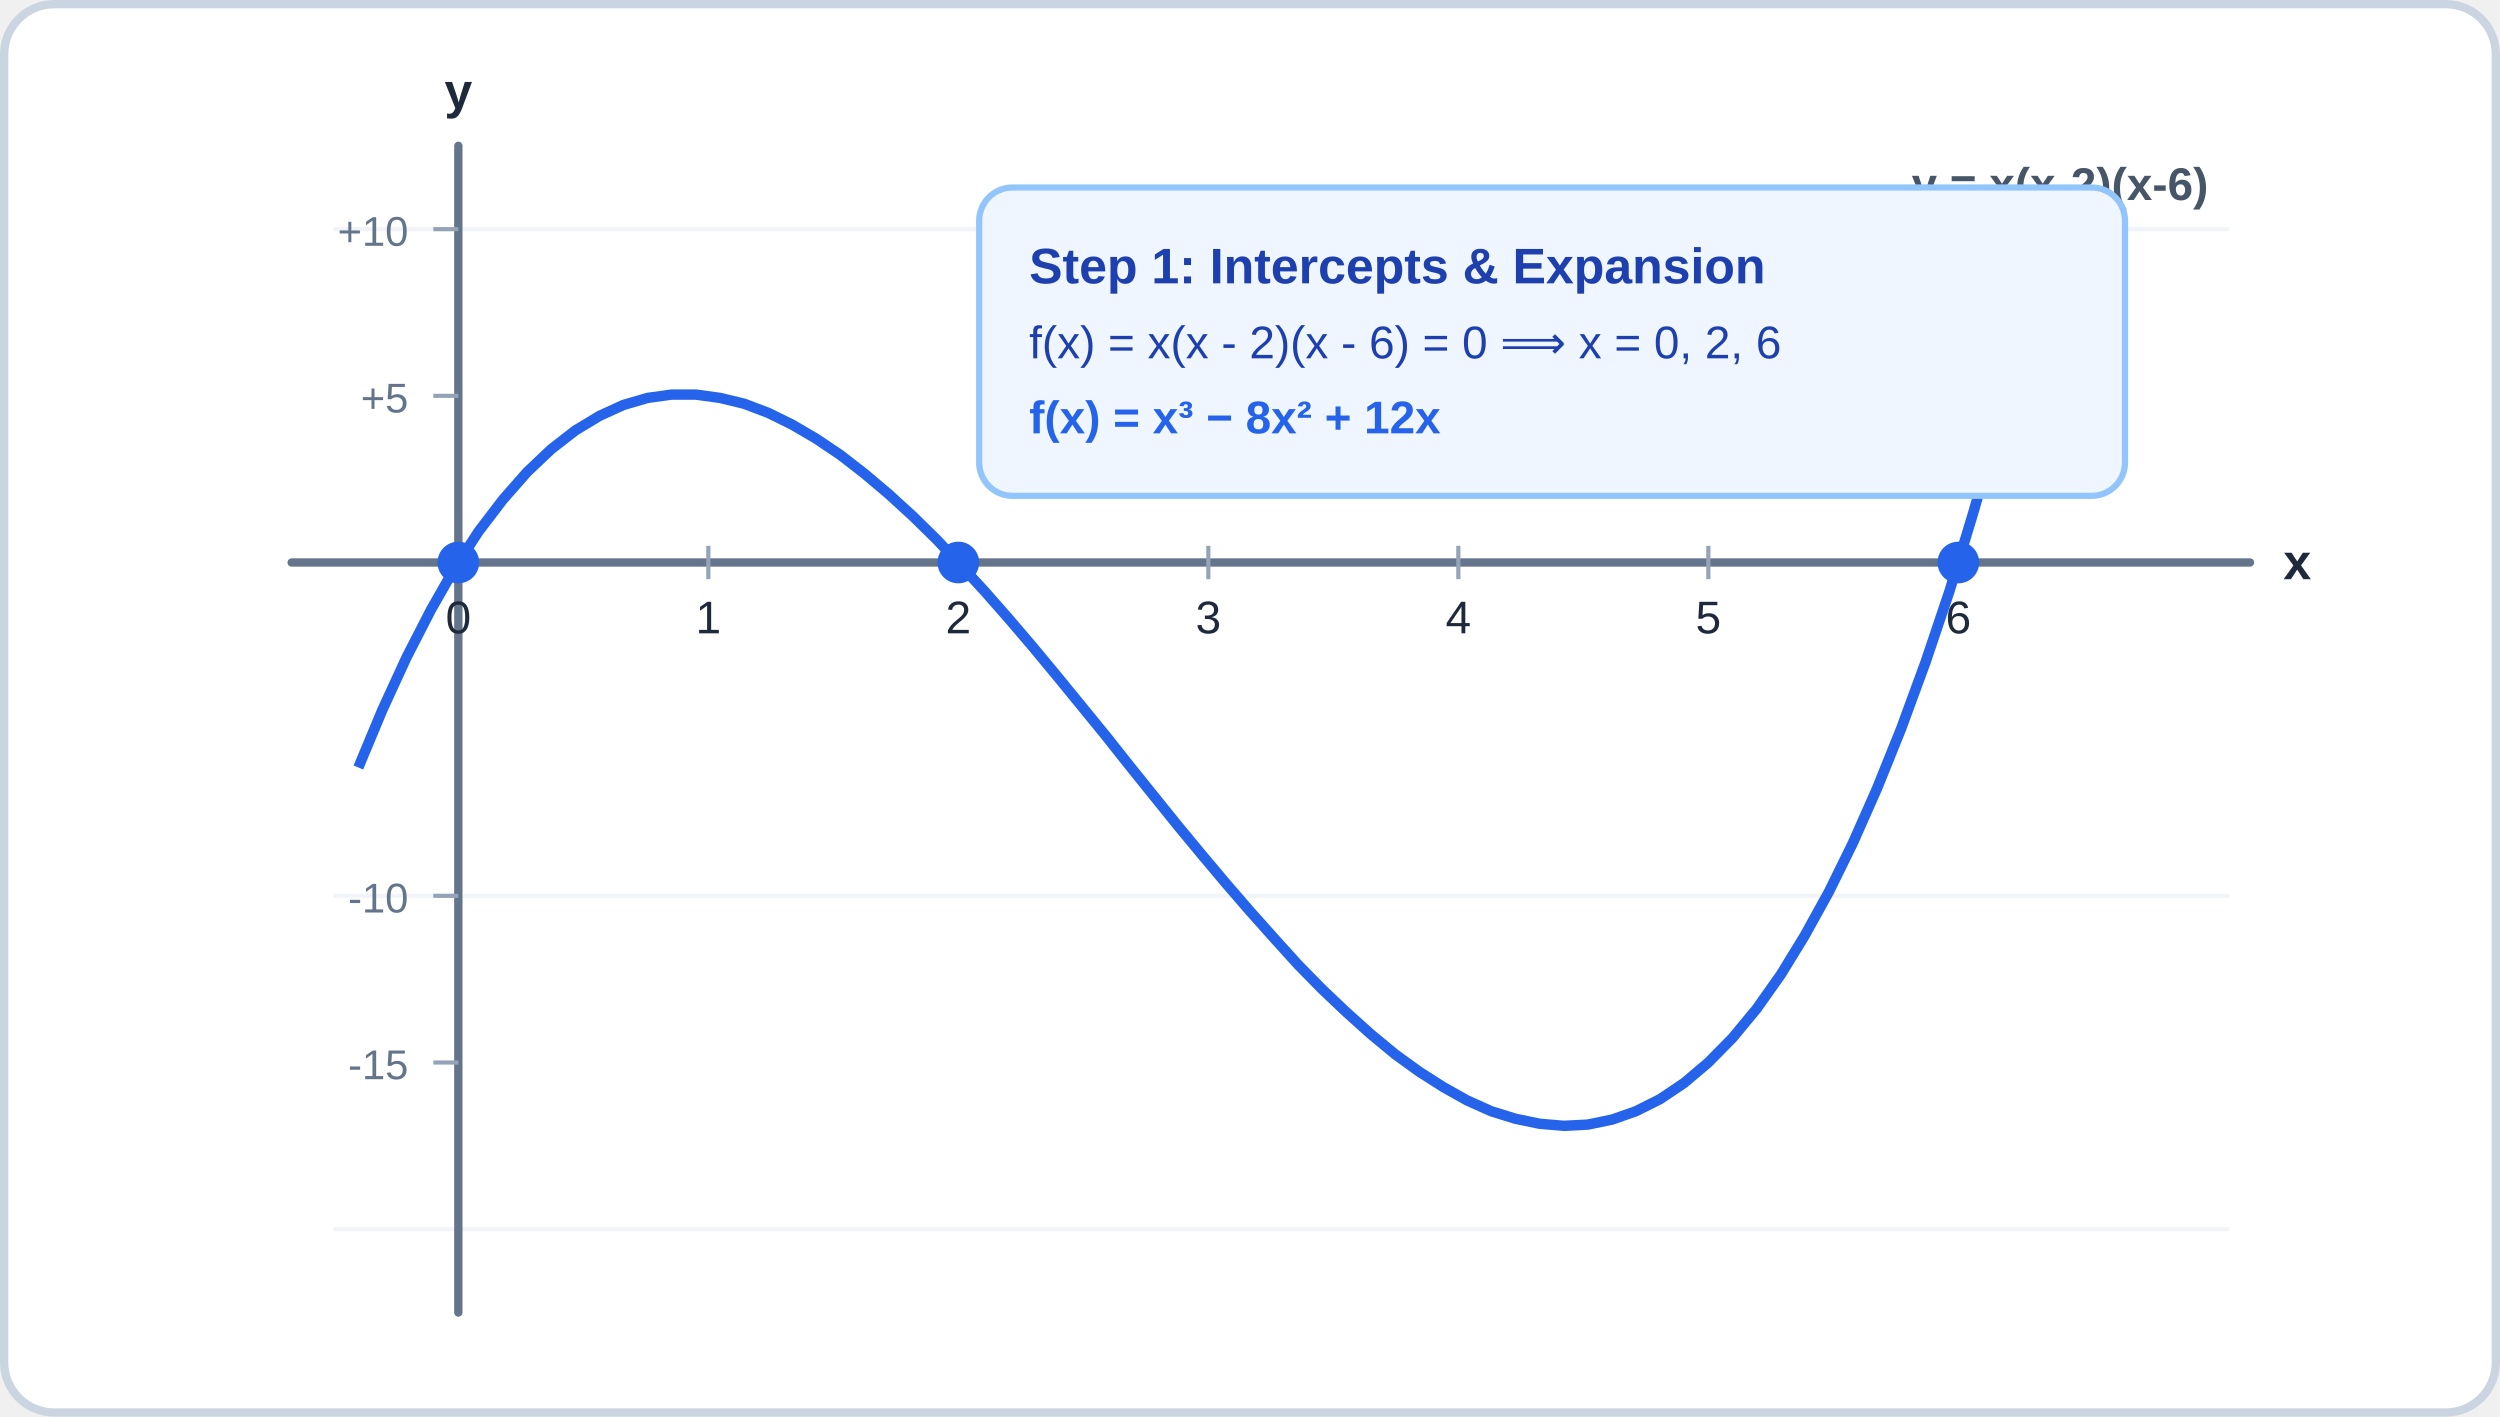
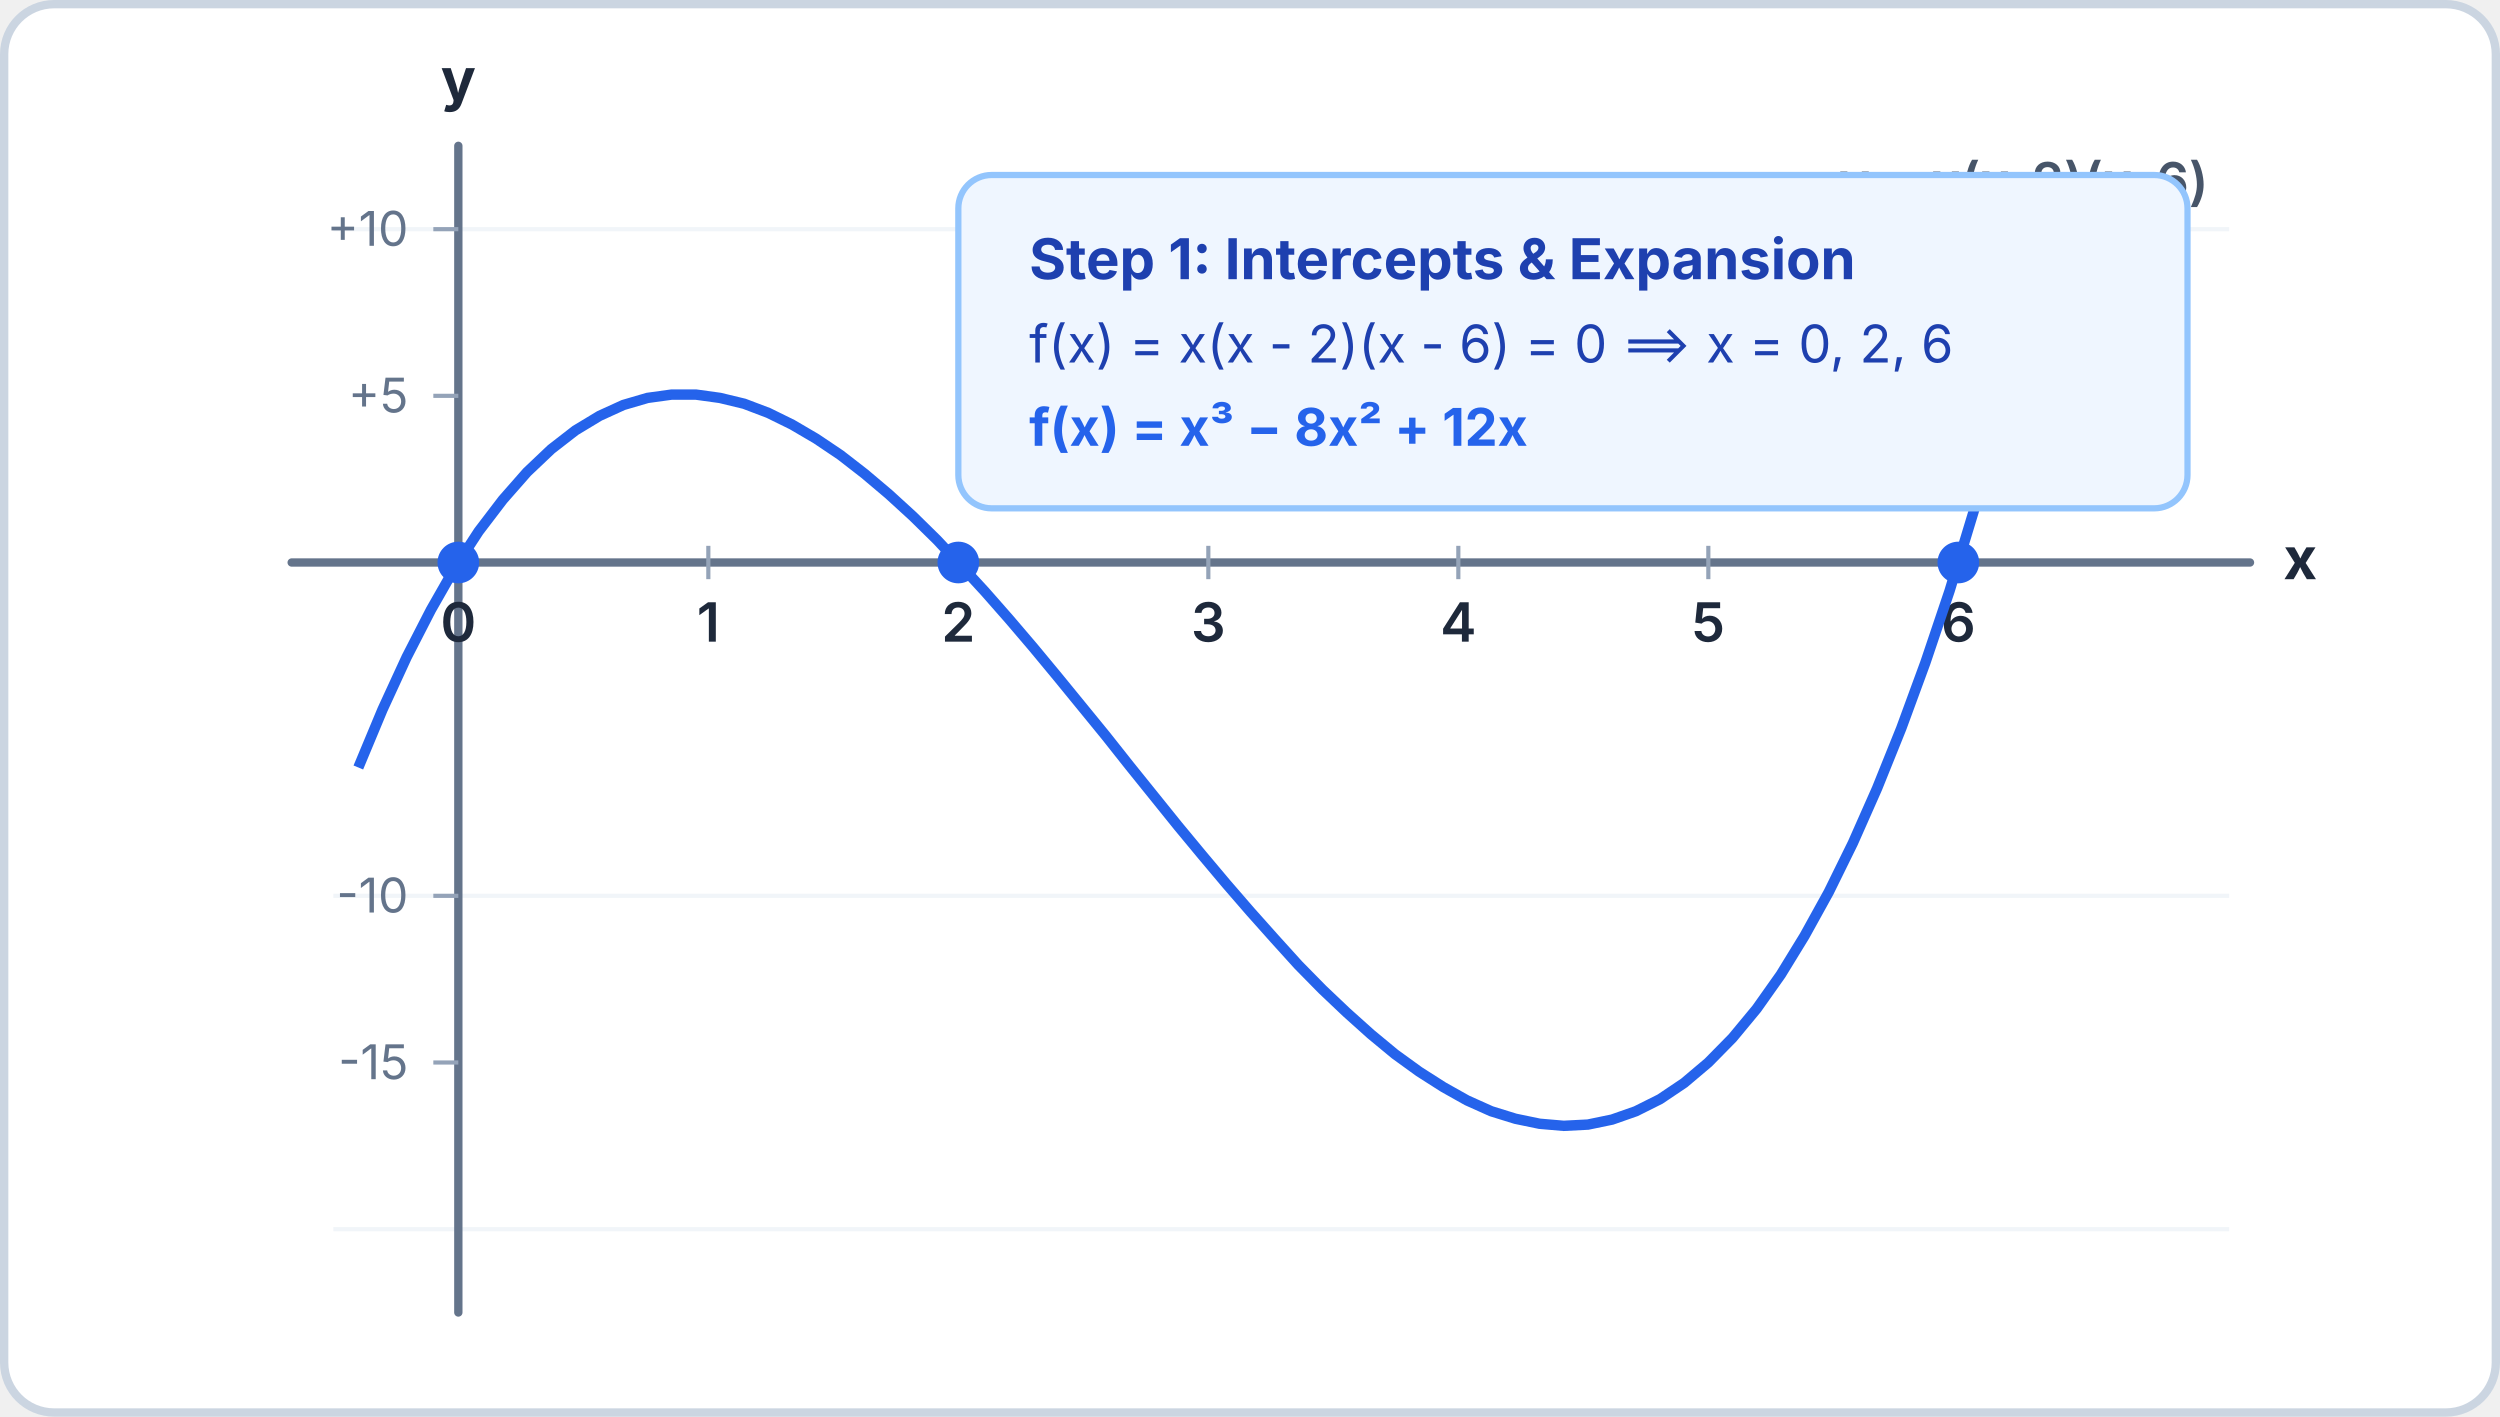
- <svg xmlns="http://www.w3.org/2000/svg" viewBox="0 0 600 340" width="50%" style="display:block;margin:0 auto;font-family:Arial,sans-serif;height:auto;max-width:100%">
+ <svg xmlns="http://www.w3.org/2000/svg" viewBox="0 0 600 340" width="100%" style="display:block;margin:0 auto;font-family:system-ui,-apple-system,sans-serif;height:auto;max-width:620px">
  <rect x="1" y="1" width="598" height="338" rx="12" fill="#fff" stroke="#cbd5e1" stroke-width="2" />
  <line x1="80" y1="55" x2="535" y2="55" stroke="#f1f5f9" stroke-width="1" />
  <line x1="80" y1="215" x2="535" y2="215" stroke="#f1f5f9" stroke-width="1" />
  <line x1="80" y1="295" x2="535" y2="295" stroke="#f1f5f9" stroke-width="1" />
  <line x1="70" y1="135" x2="540" y2="135" stroke="#64748b" stroke-width="2" stroke-linecap="round" />
  <line x1="110" y1="315" x2="110" y2="35" stroke="#64748b" stroke-width="2" stroke-linecap="round" />
  <line x1="110" y1="131" x2="110" y2="139" stroke="#94a3b8" stroke-width="1" />
-   <text x="110" y="152" fill="#1e293b" font-size="11" text-anchor="middle">0</text>
+   <text x="110" y="154" fill="#1e293b" font-size="13" font-weight="600" text-anchor="middle">0</text>
  <line x1="170" y1="131" x2="170" y2="139" stroke="#94a3b8" stroke-width="1" />
-   <text x="170" y="152" fill="#1e293b" font-size="11" text-anchor="middle">1</text>
+   <text x="170" y="154" fill="#1e293b" font-size="13" font-weight="600" text-anchor="middle">1</text>
  <line x1="230" y1="131" x2="230" y2="139" stroke="#94a3b8" stroke-width="1" />
-   <text x="230" y="152" fill="#1e293b" font-size="11" text-anchor="middle">2</text>
+   <text x="230" y="154" fill="#1e293b" font-size="13" font-weight="600" text-anchor="middle">2</text>
  <line x1="290" y1="131" x2="290" y2="139" stroke="#94a3b8" stroke-width="1" />
-   <text x="290" y="152" fill="#1e293b" font-size="11" text-anchor="middle">3</text>
+   <text x="290" y="154" fill="#1e293b" font-size="13" font-weight="600" text-anchor="middle">3</text>
  <line x1="350" y1="131" x2="350" y2="139" stroke="#94a3b8" stroke-width="1" />
-   <text x="350" y="152" fill="#1e293b" font-size="11" text-anchor="middle">4</text>
+   <text x="350" y="154" fill="#1e293b" font-size="13" font-weight="600" text-anchor="middle">4</text>
  <line x1="410" y1="131" x2="410" y2="139" stroke="#94a3b8" stroke-width="1" />
-   <text x="410" y="152" fill="#1e293b" font-size="11" text-anchor="middle">5</text>
+   <text x="410" y="154" fill="#1e293b" font-size="13" font-weight="600" text-anchor="middle">5</text>
  <line x1="470" y1="131" x2="470" y2="139" stroke="#94a3b8" stroke-width="1" />
-   <text x="470" y="152" fill="#1e293b" font-size="11" text-anchor="middle">6</text>
+   <text x="470" y="154" fill="#1e293b" font-size="13" font-weight="600" text-anchor="middle">6</text>
  <line x1="104" y1="55" x2="110" y2="55" stroke="#94a3b8" stroke-width="1" />
-   <text x="98" y="59" fill="#64748b" font-size="10" text-anchor="end">+10</text>
+   <text x="98" y="59" fill="#64748b" font-size="11.5" text-anchor="end">+10</text>
  <line x1="104" y1="95" x2="110" y2="95" stroke="#94a3b8" stroke-width="1" />
-   <text x="98" y="99" fill="#64748b" font-size="10" text-anchor="end">+5</text>
+   <text x="98" y="99" fill="#64748b" font-size="11.5" text-anchor="end">+5</text>
  <line x1="104" y1="215" x2="110" y2="215" stroke="#94a3b8" stroke-width="1" />
-   <text x="98" y="219" fill="#64748b" font-size="10" text-anchor="end">-10</text>
+   <text x="98" y="219" fill="#64748b" font-size="11.5" text-anchor="end">-10</text>
  <line x1="104" y1="255" x2="110" y2="255" stroke="#94a3b8" stroke-width="1" />
-   <text x="98" y="259" fill="#64748b" font-size="10" text-anchor="end">-15</text>
-   <text x="548" y="139" fill="#1e293b" font-size="12" text-anchor="start" font-weight="600">x</text>
-   <text x="110" y="26" fill="#1e293b" font-size="12" text-anchor="middle" font-weight="600">y</text>
-   <text x="530" y="48" fill="#475569" font-size="11" text-anchor="end" font-weight="600">y = x(x-2)(x-6)</text>
+   <text x="98" y="259" fill="#64748b" font-size="11.5" text-anchor="end">-15</text>
+   <text x="548" y="139" fill="#1e293b" font-size="14" text-anchor="start" font-weight="700">x</text>
+   <text x="110" y="24" fill="#1e293b" font-size="14" text-anchor="middle" font-weight="700">y</text>
+   <text x="530" y="48" fill="#475569" font-size="12.5" text-anchor="end" font-weight="600">y = x(x-2)(x-6)</text>
  <path d="M 86 184.2 L 91.8 170.3 L 97.6 157.7 L 103.4 146.4 L 109.1 136.4 L 114.9 127.5 L 120.7 119.9 L 126.5 113.3 L 132.3 107.8 L 138.1 103.3 L 143.9 99.8 L 149.6 97.2 L 155.4 95.5 L 161.2 94.7 L 167 94.7 L 172.8 95.5 L 178.6 96.9 L 184.4 99.1 L 190.1 101.9 L 195.9 105.3 L 201.7 109.2 L 207.5 113.7 L 213.3 118.6 L 219.1 123.9 L 224.9 129.6 L 230.6 135.7 L 236.4 142 L 242.2 148.6 L 248 155.4 L 253.8 162.4 L 259.6 169.5 L 265.4 176.6 L 271.1 183.8 L 276.9 191 L 282.7 198.2 L 288.5 205.2 L 294.3 212.1 L 300.1 218.8 L 305.9 225.3 L 311.6 231.6 L 317.4 237.5 L 323.2 243 L 329 248.2 L 334.8 253 L 340.6 257.2 L 346.4 260.9 L 352.1 264.1 L 357.9 266.7 L 363.7 268.5 L 369.5 269.7 L 375.3 270.2 L 381.1 269.9 L 386.9 268.7 L 392.6 266.7 L 398.4 263.8 L 404.2 259.9 L 410 255 L 415.8 249.1 L 421.6 242.1 L 427.4 233.9 L 433.1 224.6 L 438.9 214.1 L 444.7 202.3 L 450.5 189.2 L 456.3 174.8 L 462.1 159 L 467.9 141.8 L 473.6 123 L 479.4 102.8 L 485.2 81 L 491 57.7" fill="none" stroke="#2563eb" stroke-width="2.5" />
  <circle cx="110" cy="135" r="5" fill="#2563eb" />
  <circle cx="230" cy="135" r="5" fill="#2563eb" />
  <circle cx="470" cy="135" r="5" fill="#2563eb" />
-   <rect x="235" y="45" width="275" height="74" rx="8" fill="#eff6ff" stroke="#93c5fd" stroke-width="1.5" />
-   <text x="247" y="68" fill="#1e40af" font-size="12" font-weight="bold">Step 1: Intercepts &amp; Expansion</text>
-   <text x="247" y="86" fill="#1e40af" font-size="11">f(x) = x(x - 2)(x - 6) = 0 ⟹ x = 0, 2, 6</text>
-   <text x="247" y="104" fill="#2563eb" font-size="11" font-weight="bold">f(x) = x³ − 8x² + 12x</text>
+   <rect x="230" y="42" width="295" height="80" rx="8" fill="#eff6ff" stroke="#93c5fd" stroke-width="1.5" />
+   <text x="247" y="67" fill="#1e40af" font-size="13.5" font-weight="bold">Step 1: Intercepts &amp; Expansion</text>
+   <text x="247" y="87" fill="#1e40af" font-size="12.5">f(x) = x(x - 2)(x - 6) = 0 ⟹ x = 0, 2, 6</text>
+   <text x="247" y="107" fill="#2563eb" font-size="12.5" font-weight="bold">f(x) = x³ − 8x² + 12x</text>
</svg>
